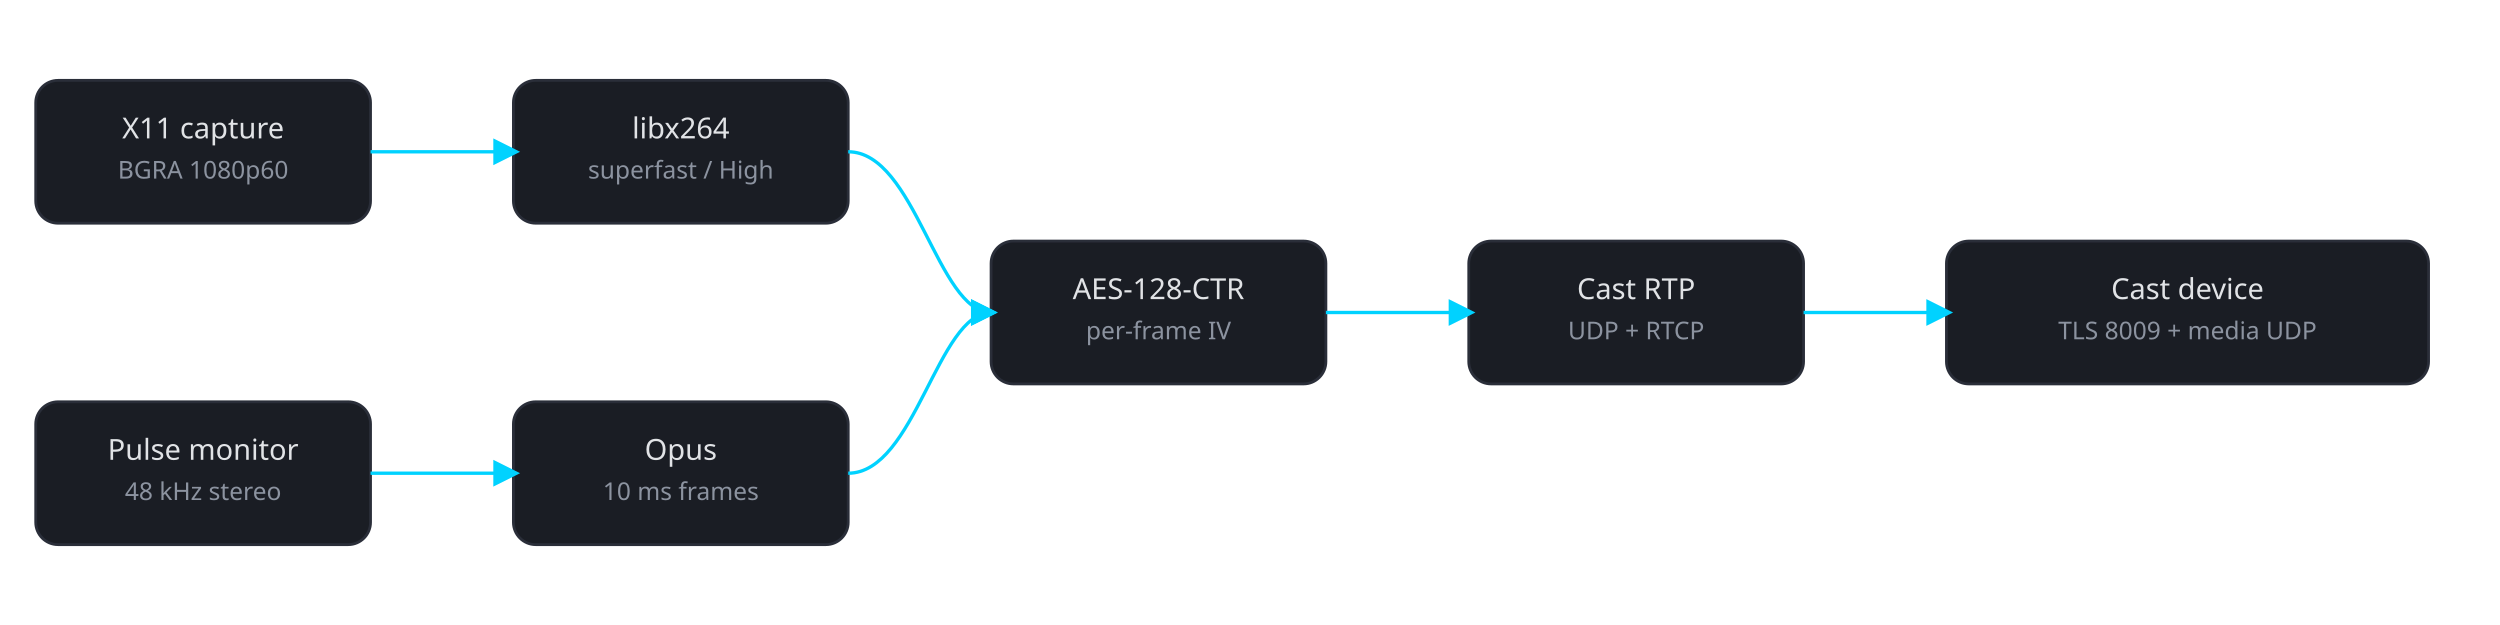
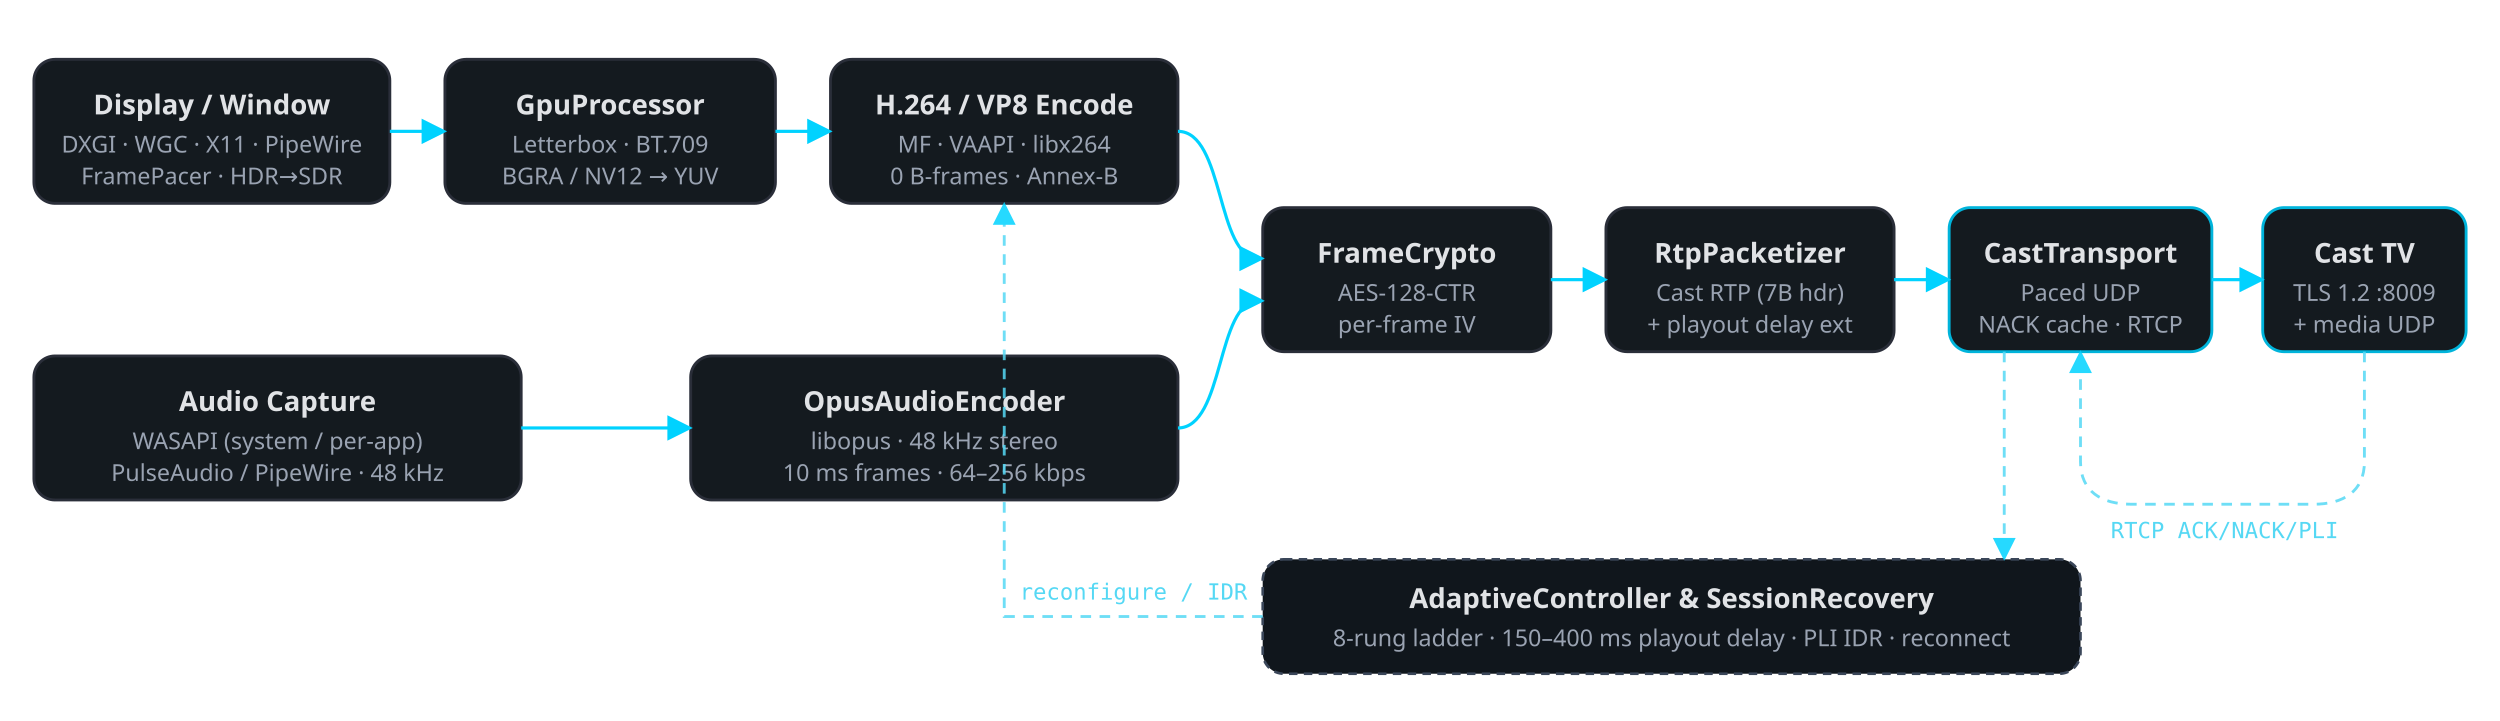
- <svg xmlns="http://www.w3.org/2000/svg" viewBox="0 0 1120 280" role="img" aria-label="CastMirror media pipeline">
+ <svg xmlns="http://www.w3.org/2000/svg" viewBox="0 0 1180 340" role="img" aria-label="CastMirror cross-platform media and network pipeline">
  <style>
-     .box { fill: #1a1d24; stroke: #2a2e39; stroke-width: 1.25; }
-     .t { font-family: ui-sans-serif, system-ui, sans-serif; fill: #e1e3e6; font-size: 13px; }
-     .s { font-family: ui-sans-serif, system-ui, sans-serif; fill: #8c93a0; font-size: 11px; }
+     .box { fill: #141a1f; stroke: #2a2e39; stroke-width: 1.35; }
+     .box-accent { fill: #141a1f; stroke: #00b4db; stroke-width: 1.35; }
+     .box-fb { fill: #10161c; stroke: #3a4659; stroke-width: 1.25; stroke-dasharray: 4 3; }
+     .t { font-family: "IBM Plex Sans", ui-sans-serif, system-ui, sans-serif; fill: #e1e3e6; font-size: 13px; font-weight: 600; }
+     .s { font-family: "IBM Plex Sans", ui-sans-serif, system-ui, sans-serif; fill: #9aa3b2; font-size: 11px; }
+     .lbl { font-family: "IBM Plex Mono", ui-monospace, monospace; fill: #55d8f4; font-size: 10.5px; }
    .a { stroke: #00d2ff; stroke-width: 1.5; fill: none; marker-end: url(#arr); }
+     .fb { stroke: #55d8f4; stroke-width: 1.35; stroke-dasharray: 5 4; fill: none; marker-end: url(#arr); opacity: 0.85; }
  </style>
  <defs>
    <marker id="arr" markerWidth="8" markerHeight="8" refX="6" refY="4" orient="auto">
      <path d="M0,0 L8,4 L0,8 z" fill="#00d2ff" />
    </marker>
  </defs>
-   <rect class="box" x="16" y="36" width="150" height="64" rx="10" />
-   <text class="t" x="91" y="62" text-anchor="middle">X11 capture</text>
-   <text class="s" x="91" y="80" text-anchor="middle">BGRA 1080p60</text>
-   <rect class="box" x="16" y="180" width="150" height="64" rx="10" />
-   <text class="t" x="91" y="206" text-anchor="middle">Pulse monitor</text>
-   <text class="s" x="91" y="224" text-anchor="middle">48 kHz stereo</text>
-   <rect class="box" x="230" y="36" width="150" height="64" rx="10" />
-   <text class="t" x="305" y="62" text-anchor="middle">libx264</text>
-   <text class="s" x="305" y="80" text-anchor="middle">superfast / High</text>
-   <rect class="box" x="230" y="180" width="150" height="64" rx="10" />
-   <text class="t" x="305" y="206" text-anchor="middle">Opus</text>
-   <text class="s" x="305" y="224" text-anchor="middle">10 ms frames</text>
-   <rect class="box" x="444" y="108" width="150" height="64" rx="10" />
-   <text class="t" x="519" y="134" text-anchor="middle">AES-128-CTR</text>
-   <text class="s" x="519" y="152" text-anchor="middle">per-frame IV</text>
-   <rect class="box" x="658" y="108" width="150" height="64" rx="10" />
-   <text class="t" x="733" y="134" text-anchor="middle">Cast RTP</text>
-   <text class="s" x="733" y="152" text-anchor="middle">UDP + RTCP</text>
-   <rect class="box" x="872" y="108" width="216" height="64" rx="10" />
-   <text class="t" x="980" y="134" text-anchor="middle">Cast device</text>
-   <text class="s" x="980" y="152" text-anchor="middle">TLS 8009 + media UDP</text>
-   <path class="a" d="M166 68 H230" />
-   <path class="a" d="M166 212 H230" />
-   <path class="a" d="M380 68 C410 68 420 140 444 140" />
-   <path class="a" d="M380 212 C410 212 420 140 444 140" />
-   <path class="a" d="M594 140 H658" />
-   <path class="a" d="M808 140 H872" />
+   <rect class="box" x="16" y="28" width="168" height="68" rx="10" />
+   <text class="t" x="100" y="54" text-anchor="middle">Display / Window</text>
+   <text class="s" x="100" y="72" text-anchor="middle">DXGI · WGC · X11 · PipeWire</text>
+   <text class="s" x="100" y="87" text-anchor="middle">FramePacer · HDR→SDR</text>
+   <rect class="box" x="210" y="28" width="156" height="68" rx="10" />
+   <text class="t" x="288" y="54" text-anchor="middle">GpuProcessor</text>
+   <text class="s" x="288" y="72" text-anchor="middle">Letterbox · BT.709</text>
+   <text class="s" x="288" y="87" text-anchor="middle">BGRA / NV12 → YUV</text>
+   <rect class="box" x="392" y="28" width="164" height="68" rx="10" />
+   <text class="t" x="474" y="54" text-anchor="middle">H.264 / VP8 Encode</text>
+   <text class="s" x="474" y="72" text-anchor="middle">MF · VAAPI · libx264</text>
+   <text class="s" x="474" y="87" text-anchor="middle">0 B-frames · Annex-B</text>
+   <rect class="box" x="16" y="168" width="230" height="68" rx="10" />
+   <text class="t" x="131" y="194" text-anchor="middle">Audio Capture</text>
+   <text class="s" x="131" y="212" text-anchor="middle">WASAPI (system / per-app)</text>
+   <text class="s" x="131" y="227" text-anchor="middle">PulseAudio / PipeWire · 48 kHz</text>
+   <rect class="box" x="326" y="168" width="230" height="68" rx="10" />
+   <text class="t" x="441" y="194" text-anchor="middle">OpusAudioEncoder</text>
+   <text class="s" x="441" y="212" text-anchor="middle">libopus · 48 kHz stereo</text>
+   <text class="s" x="441" y="227" text-anchor="middle">10 ms frames · 64–256 kbps</text>
+   <rect class="box" x="596" y="98" width="136" height="68" rx="10" />
+   <text class="t" x="664" y="124" text-anchor="middle">FrameCrypto</text>
+   <text class="s" x="664" y="142" text-anchor="middle">AES-128-CTR</text>
+   <text class="s" x="664" y="157" text-anchor="middle">per-frame IV</text>
+   <rect class="box" x="758" y="98" width="136" height="68" rx="10" />
+   <text class="t" x="826" y="124" text-anchor="middle">RtpPacketizer</text>
+   <text class="s" x="826" y="142" text-anchor="middle">Cast RTP (7B hdr)</text>
+   <text class="s" x="826" y="157" text-anchor="middle">+ playout delay ext</text>
+   <rect class="box-accent" x="920" y="98" width="124" height="68" rx="10" />
+   <text class="t" x="982" y="124" text-anchor="middle">CastTransport</text>
+   <text class="s" x="982" y="142" text-anchor="middle">Paced UDP</text>
+   <text class="s" x="982" y="157" text-anchor="middle">NACK cache · RTCP</text>
+   <rect class="box-accent" x="1068" y="98" width="96" height="68" rx="10" />
+   <text class="t" x="1116" y="124" text-anchor="middle">Cast TV</text>
+   <text class="s" x="1116" y="142" text-anchor="middle">TLS 1.2 :8009</text>
+   <text class="s" x="1116" y="157" text-anchor="middle">+ media UDP</text>
+   <rect class="box-fb" x="596" y="264" width="386" height="54" rx="10" />
+   <text class="t" x="789" y="287" text-anchor="middle">AdaptiveController &amp; SessionRecovery</text>
+   <text class="s" x="789" y="305" text-anchor="middle">8-rung ladder · 150–400 ms playout delay · PLI IDR · reconnect</text>
+   <path class="a" d="M184 62 H208" />
+   <path class="a" d="M366 62 H390" />
+   <path class="a" d="M246 202 H324" />
+   <path class="a" d="M556 62 C578 62 574 122 594 122" />
+   <path class="a" d="M556 202 C578 202 574 142 594 142" />
+   <path class="a" d="M732 132 H756" />
+   <path class="a" d="M894 132 H918" />
+   <path class="a" d="M1044 132 H1066" />
+   <path class="fb" d="M1116 166 V218 C1116 232 1106 238 1092 238 H1006 C992 238 982 232 982 218 V168" />
+   <text class="lbl" x="1050" y="254" text-anchor="middle">RTCP ACK/NACK/PLI</text>
+   <path class="fb" d="M946 166 V262" />
+   <path class="fb" d="M596 291 H474 V98" />
+   <text class="lbl" x="535" y="283" text-anchor="middle">reconfigure / IDR</text>
</svg>
